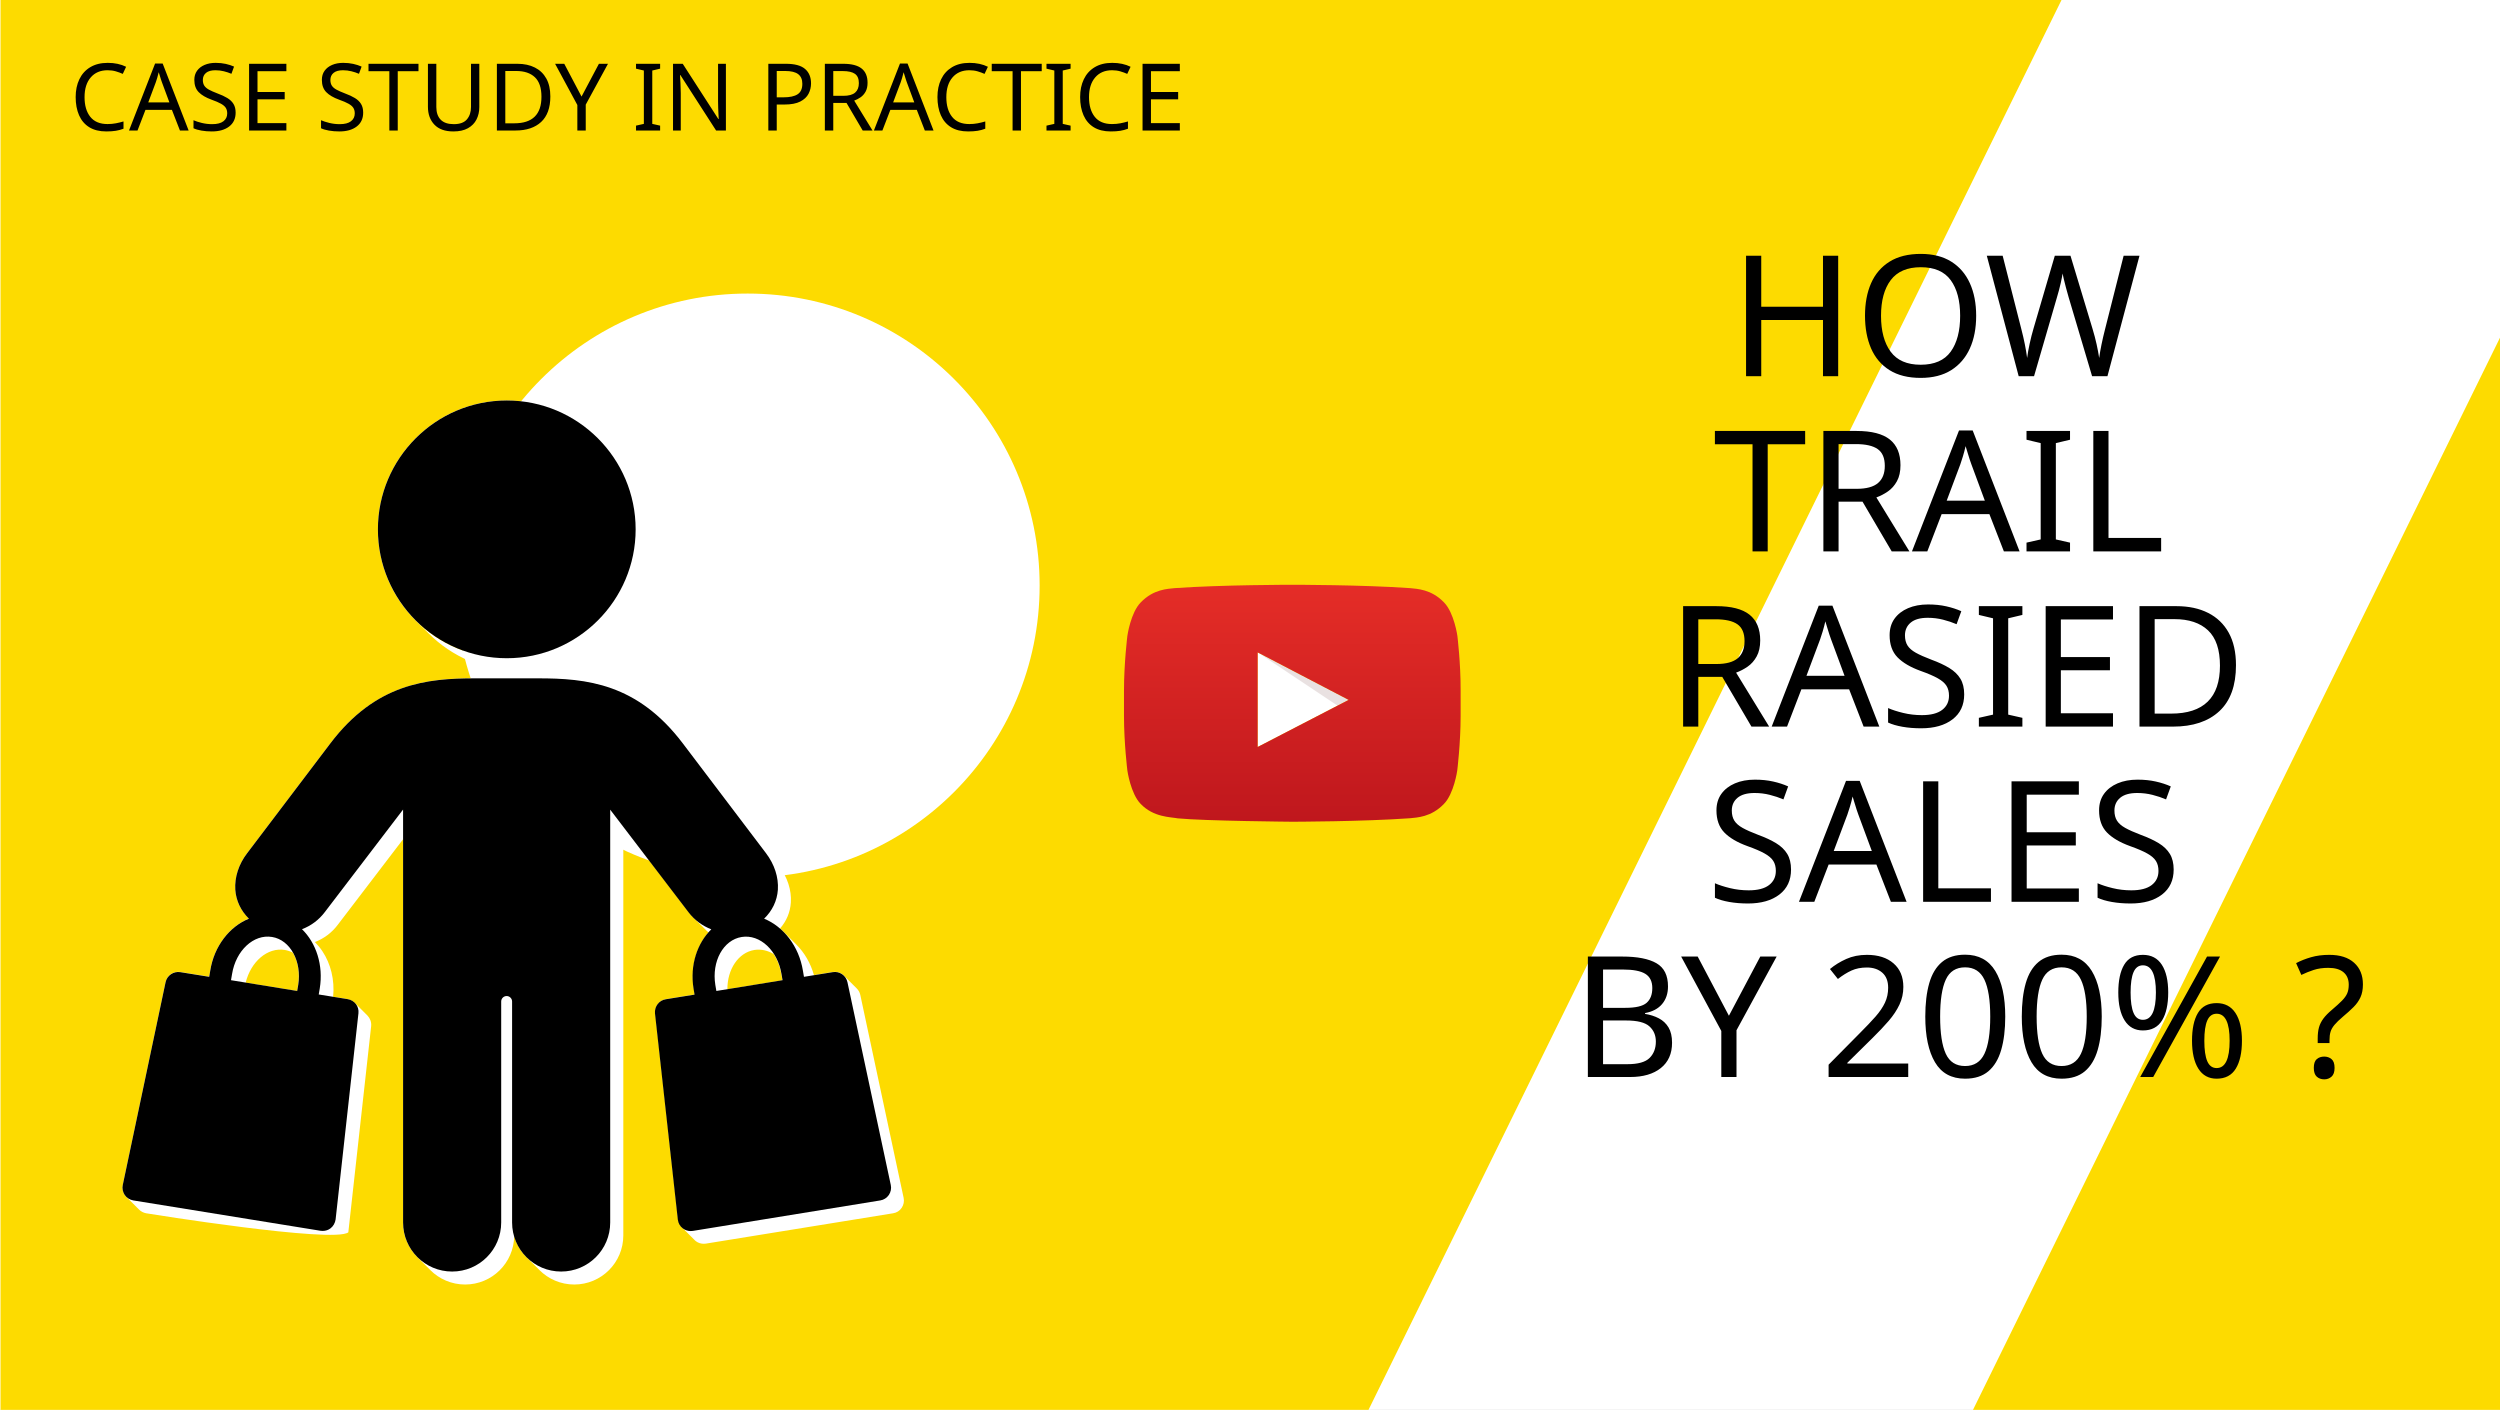
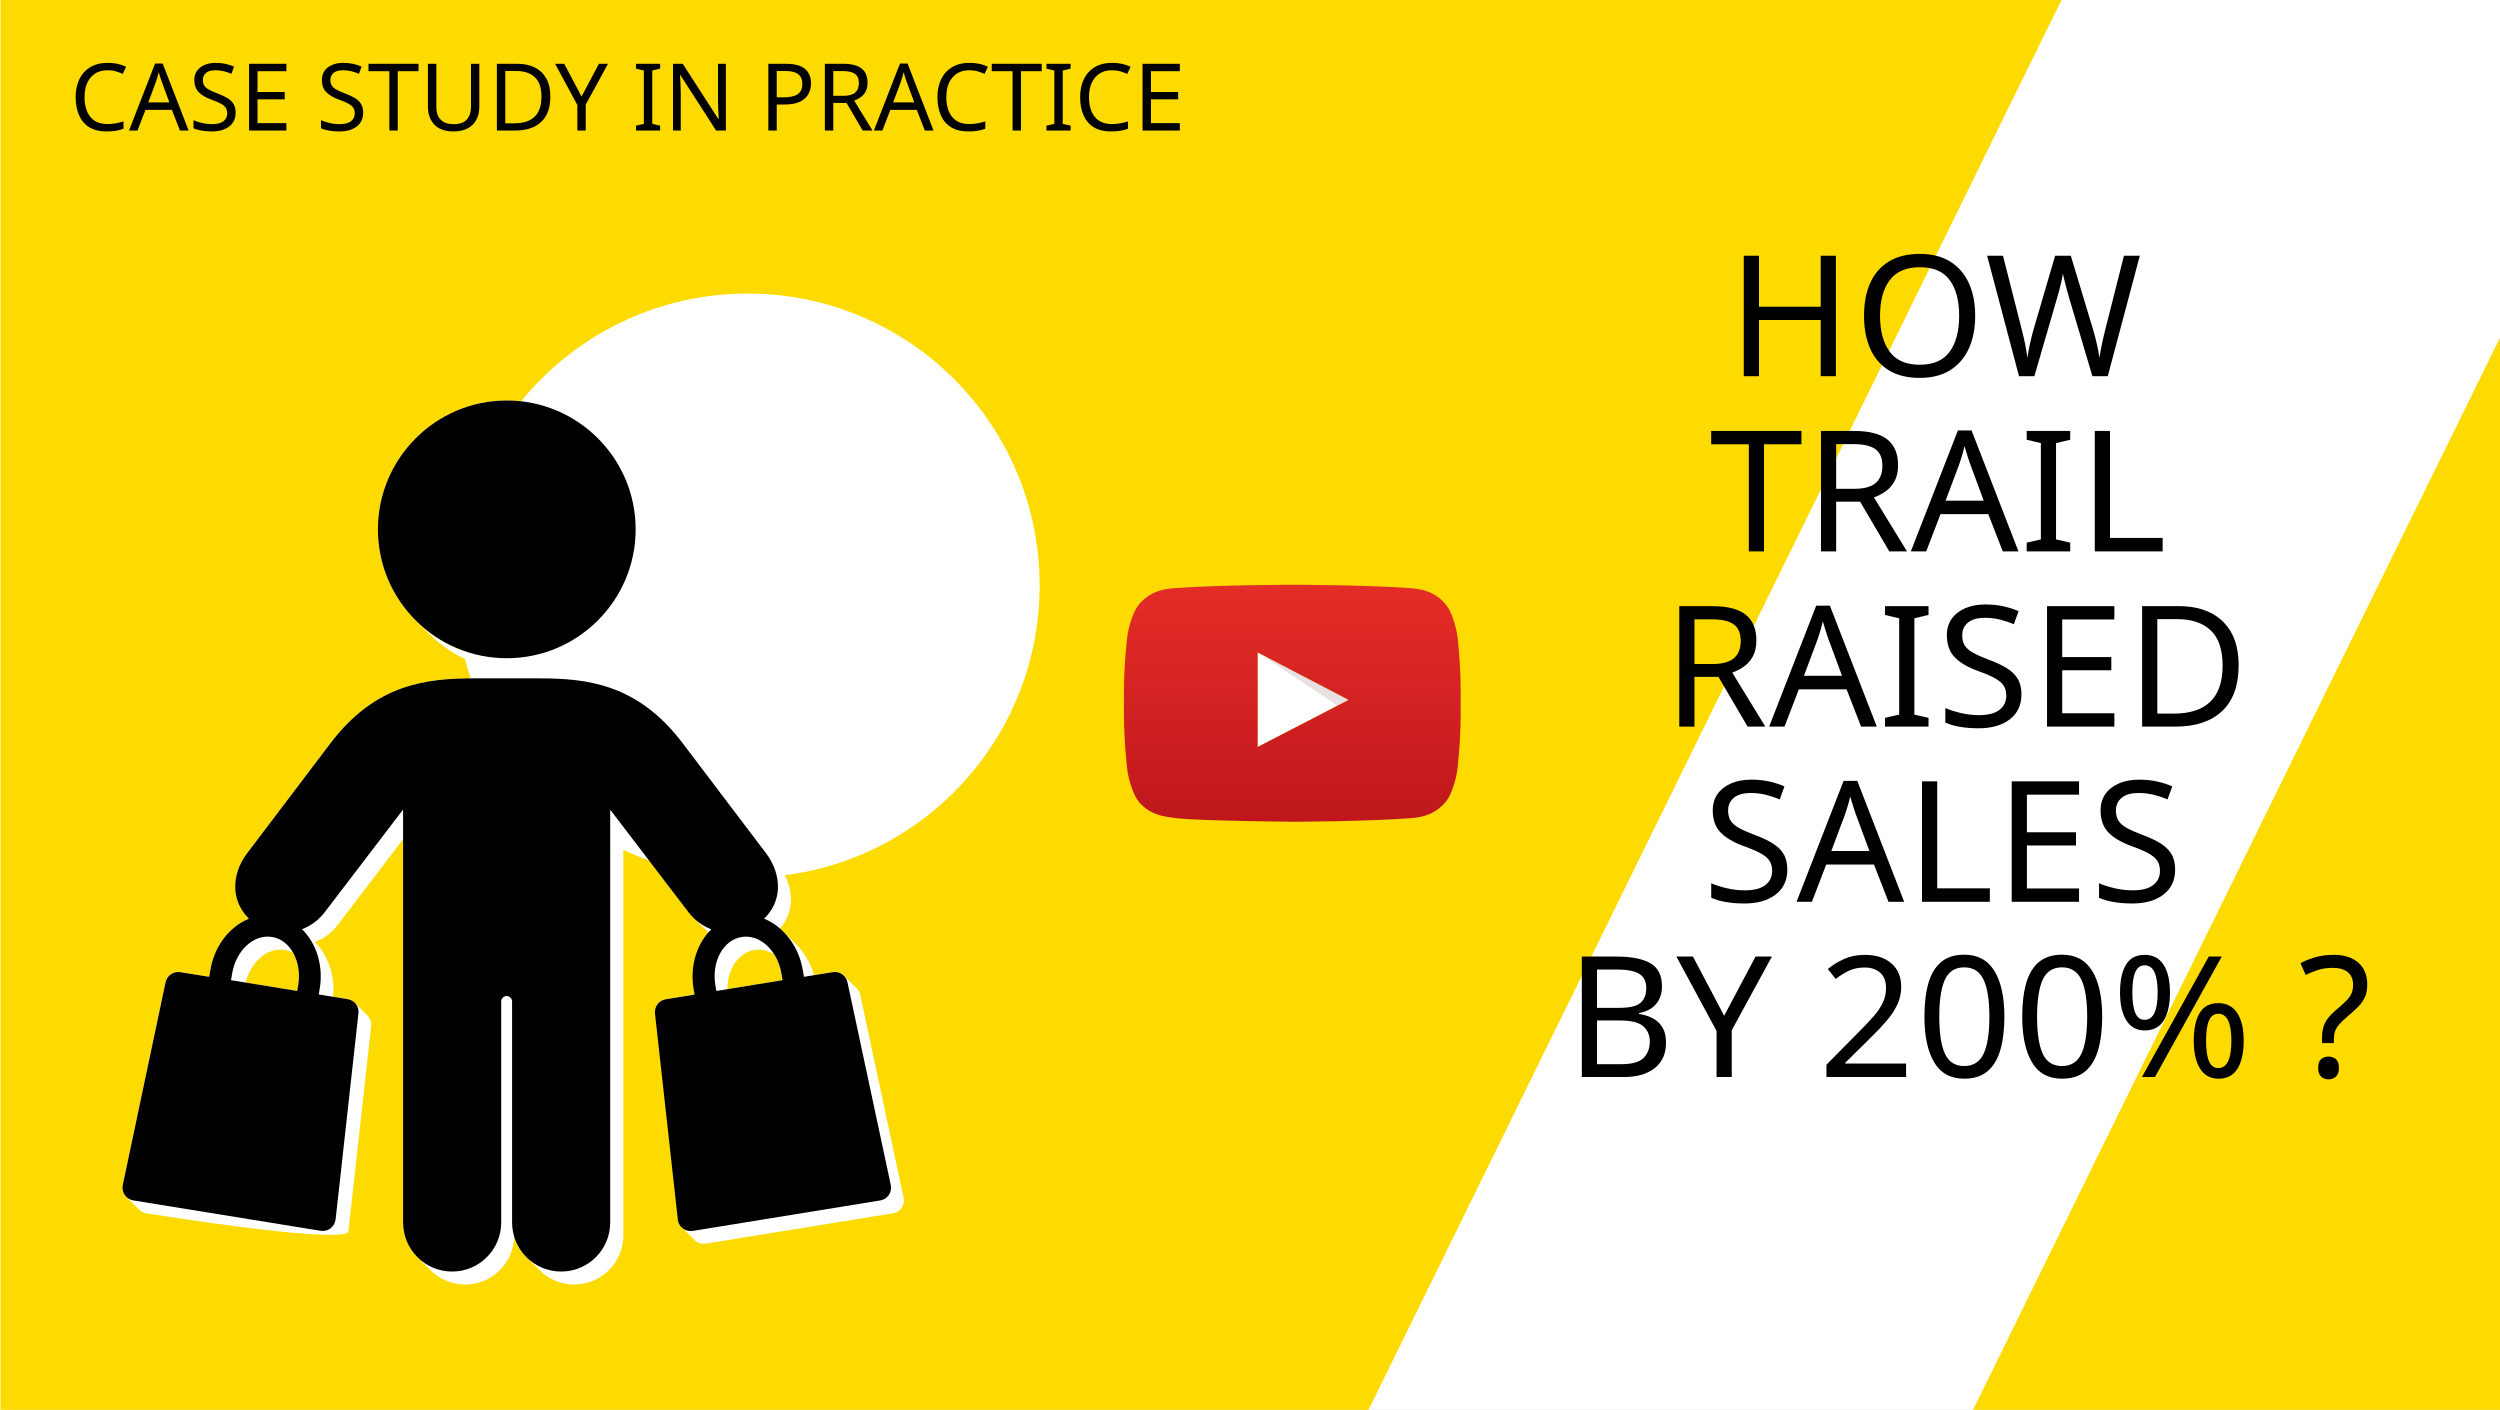
<svg xmlns="http://www.w3.org/2000/svg" version="1.1" id="Warstwa_1" x="0px" y="0px" viewBox="0 0 1926.4 1086" style="enable-background:new 0 0 1926.4 1086;" xml:space="preserve">
  <style type="text/css">
	.st0{fill:#FFFFFF;}
	.st1{fill:#FDDB00;}
	.st2{font-family:'Lato-Bold';}
	.st3{font-size:130px;}
- 	.st4{opacity:0.12;fill:#420000;enable-background:new    ;}
- 	.st5{fill:url(#XMLID_11_);}
- 	.st6{font-size:72px;}
+ 	.st4{letter-spacing:1;}
+ 	.st5{opacity:0.12;fill:#420000;enable-background:new    ;}
+ 	.st6{fill:url(#XMLID_11_);}
+ 	.st7{font-size:72px;}
</style>
  <rect id="XMLID_2_" class="st0" width="1926.4" height="1086" />
  <g id="XMLID_8_">
    <polygon id="XMLID_9_" class="st1" points="1588.8,-0.6 0.4,-0.6 0.4,1086.4 1054.5,1086.4  " />
    <polygon id="XMLID_10_" class="st1" points="1520.3,1086.4 1926.4,1086.4 1926.4,260.2  " />
  </g>
-   <text id="XMLID_16_" transform="matrix(1 0 0 1 1332.833 289.8954)">
-     <tspan x="0" y="0" class="st2 st3">HOW </tspan>
-     <tspan x="-12.7" y="135" class="st2 st3">TRAIL </tspan>
-     <tspan x="-48.5" y="270" class="st2 st3">RASIED</tspan>
-     <tspan x="-18" y="405" class="st2 st3">SALES </tspan>
-     <tspan x="-121.9" y="540" class="st2 st3">BY 200% ?</tspan>
+   <text id="XMLID_16_" transform="matrix(1 0 0 1 1331.078 289.8954)">
+     <tspan x="0" y="0" class="st2 st3 st4">HOW </tspan>
+     <tspan x="-13.8" y="135" class="st2 st3 st4">TRAIL </tspan>
+     <tspan x="-49.7" y="270" class="st2 st3 st4">RAISED</tspan>
+     <tspan x="-19.1" y="405" class="st2 st3 st4">SALES </tspan>
+     <tspan x="-124.8" y="540" class="st2 st3 st4">BY 200% ?</tspan>
  </text>
  <circle id="XMLID_35_" class="st0" cx="576.1" cy="451.2" r="225" />
  <path id="XMLID_32_" class="st0" d="M390.5,507.2c-24.9,0-47.7-9.2-65.1-24.3c-1.1-1.3-2.2-2.6-3.3-4L390.5,507.2z M400.4,517.1  c54.9,0,99.3-44.5,99.3-99.3c0-27.4-11.1-52.3-29.1-70.2l-9.8-9.8c0,0-0.1-0.1-0.1-0.1c-18-18-42.8-29.1-70.2-29.1  c-23.8,0-45.7,8.4-62.8,22.4c-22.3,18.2-36.5,45.9-36.5,76.9c0,27.4,11.1,52.3,29.1,70.2c0,0,0.1,0,0.1,0.1l0,0l9.8,9.8  C348.1,506,373,517.1,400.4,517.1z" />
  <path id="XMLID_28_" class="st0" d="M229,763.6l-39.7-6.4c4-16.2,16.8-27.4,30.2-25.2c2.2,0.4,4.3,1.1,6.2,2.1  c3.9,6.7,5.5,15.6,4,24.9L229,763.6z M602.9,755.4l-42.4,6.9c-0.1-15.3,8.4-28.3,20.8-30.3c5.2-0.8,10.4,0.4,14.9,3.2  c2.9,4.4,4.9,9.7,5.9,15.6L602.9,755.4z M688.2,934.9c2.7-0.4,5.1-1.9,6.6-4.2c1.5-2.2,2.1-5,1.5-7.7l-33.4-156.4  c-0.4-1.9-1.4-3.6-2.7-4.9l-9.9-9.9c-2.2-2.2-5.3-3.3-8.6-2.8l-14.5,2.4c-2.6-9.3-7.4-17.4-13.6-23.6l-9.9-9.9  c-0.9-0.9-1.7-1.7-2.6-2.5c4.9-5.6,7.8-12.4,8.3-19.9c0.6-9.6-2.6-19.5-9.1-28.1l-64.1-84.6c-4.5-5.9-9.1-11.2-13.7-15.8  c0,0-9.9-9.9-9.9-9.9c-31.5-31.5-65.5-34.4-98-34.4h-48.3c-29.3,0-59.9,2.4-88.7,25.9c-7.8,6.4-15.5,14.4-23.1,24.3l-64.1,84.6  c-6.5,8.5-9.7,18.5-9.1,28.1c0.5,8.4,4.2,15.9,10.1,21.8l0.4,0.4c-4,1.6-7.7,3.9-11.2,6.7c-9.4,7.7-16.4,19.4-18.6,33.4l-0.8,4.7  l-22.3-3.6c-2.9-0.5-5.7,0.4-7.9,2.1c-1.7,1.4-2.9,3.3-3.4,5.6L94.6,913.1c-0.6,2.6,0,5.4,1.5,7.7c0.3,0.5,0.7,1,1.2,1.4l9.9,9.9  c1.5,1.5,3.4,2.4,5.4,2.8c1.6,0.3,144.4,23.3,155.8,14.7L286,790.7c0.3-3.1-0.8-6-2.8-8.1l-9.9-9.9c-1.4-1.4-3.3-2.4-5.4-2.8  l-11.2-1.8c1.3-13.1-1.9-25.5-8.2-35c-1.6-2.5-3.5-4.7-5.5-6.8l-0.4-0.4c6.9-2.6,13-7.1,17.6-13.2l50.4-66V942  c0,7.7,2.3,14.9,6.3,20.9c1.4,2.1,3,4.1,4.8,5.9l9.9,9.9c6.8,6.8,16.3,11.1,26.8,11.1c20.7,0,37.5-16.6,37.8-37.2  c1.8,6.2,5.1,11.8,9.6,16.2l0,0l9.9,9.9c6.8,6.8,16.3,11.1,26.8,11.1c20.9,0,37.8-16.9,37.8-37.8V750.4c0-0.1,0-0.2,0-0.3l0-113.3  l50.4,66c1.1,1.5,2.3,2.8,3.5,4.1l9.9,9.9c0.6,0.6,1.2,1.2,1.8,1.7c-9.3,10.7-14,26.5-11.3,43.1l0.8,4.7l-22.2,3.6  c-1.8,0.3-3.4,1-4.7,2.1c-2.5,2.1-4,5.3-3.6,8.8l17.6,158.9c0.3,2.2,1.3,4.3,2.8,5.9l9.9,9.9c0.3,0.3,0.7,0.6,1,0.9  c1.7,1.3,3.9,2,6,2c0.5,0,1,0,1.6-0.1L688.2,934.9z" />
  <g id="XMLID_17_">
    <g id="XMLID_26_">
      <path id="XMLID_27_" d="M390.5,507.2c54.8,0,99.3-44.6,99.3-99.3c0-54.8-44.6-99.3-99.3-99.3c-54.8,0-99.3,44.6-99.3,99.3    C291.2,462.6,335.7,507.2,390.5,507.2z" />
    </g>
    <g id="XMLID_18_">
      <path id="XMLID_20_" d="M686.4,913.1L653,756.8c-1.1-5.1-6.1-8.6-11.3-7.7l-22.2,3.6l-0.8-4.7c-3.1-19-15-34-29.9-40.1    c6.2-6,10-13.7,10.6-22.3c0.6-9.6-2.6-19.5-9.1-28.1l-64.1-84.6c-35.1-46.4-74.4-50.2-111.7-50.2h-48.3    c-37.3,0-76.6,3.9-111.7,50.2l-64.1,84.6c-6.5,8.5-9.7,18.5-9.1,28.1c0.6,8.6,4.4,16.3,10.5,22.3c-14.8,6-26.8,21-29.8,40.1    l-0.8,4.7l-22.3-3.6c-5.1-0.8-10.2,2.5-11.3,7.7L94.6,913.1c-0.6,2.6,0,5.4,1.5,7.7c1.5,2.2,3.9,3.7,6.6,4.2l144.4,23.4    c0.5,0.1,1,0.1,1.6,0.1c2.2,0,4.3-0.7,6-2c2.1-1.6,3.5-4.1,3.9-6.8l17.6-158.9c0.6-5.3-3-10-8.3-10.9l-22.3-3.6l0.8-4.7    c2.9-17.9-2.8-35-13.7-45.6c6.9-2.6,13-7.1,17.6-13.2l60.3-79V942c0,20.9,16.9,37.8,37.8,37.8h0c20.9,0,37.8-16.9,37.8-37.8V771.7    c0-2.3,1.9-4.2,4.2-4.2c2.3,0,4.2,1.9,4.2,4.2V942c0,20.9,16.9,37.8,37.8,37.8c20.9,0,37.8-16.9,37.8-37.8V740.5    c0-0.1,0-0.2,0-0.3l0-116.3l60.3,79c4.7,6.2,10.9,10.6,17.6,13.2c-10.9,10.6-16.6,27.7-13.7,45.6l0.8,4.7l-22.2,3.6    c-5.2,0.8-8.8,5.6-8.3,10.9l17.6,158.9c0.3,2.7,1.7,5.2,3.9,6.8c1.7,1.3,3.9,2,6,2c0.5,0,1,0,1.6-0.1L678.3,925    c2.7-0.4,5.1-2,6.6-4.2C686.4,918.6,687,915.8,686.4,913.1z M229.8,758.9l-0.8,4.7l-51-8.3l0.8-4.7c2.9-18.1,16.6-31,30.9-28.6    C223.7,724.3,232.7,740.9,229.8,758.9z M552,763.6l-0.8-4.7c-2.9-18.1,6.1-34.6,20.3-36.9c14.2-2.3,27.8,10.6,30.7,28.6l0.8,4.7    L552,763.6z" />
    </g>
  </g>
  <path id="Triangle" class="st0" d="M969.1,575.6l70.1-36.3l-70.1-36.6V575.6z" />
-   <path id="The_Sharpness" class="st4" d="M969.1,502.7l61.5,41l8.6-4.5L969.1,502.7z" />
+   <path id="The_Sharpness" class="st5" d="M969.1,502.7l61.5,41l8.6-4.5L969.1,502.7z" />
  <g id="Lozenge">
    <g id="XMLID_3_">
      <linearGradient id="XMLID_11_" gradientUnits="userSpaceOnUse" x1="995.885" y1="809.666" x2="995.885" y2="992.166" gradientTransform="matrix(1 0 0 1 0 -359)">
        <stop offset="0" style="stop-color:#E52D27" />
        <stop offset="1" style="stop-color:#BF171D" />
      </linearGradient>
-       <path id="XMLID_4_" class="st5" d="M1123,490c0,0-2.5-17.9-10.3-25.8c-9.9-10.3-20.9-10.4-26-11c-36.3-2.6-90.8-2.6-90.8-2.6h-0.1    c0,0-54.5,0-90.8,2.6c-5.1,0.6-16.1,0.7-26,11c-7.8,7.9-10.3,25.8-10.3,25.8s-2.6,21-2.6,42v19.7c0,21,2.6,42,2.6,42    s2.5,17.9,10.3,25.8c9.9,10.3,22.8,10,28.6,11.1c20.8,2,88.2,2.6,88.2,2.6s54.5-0.1,90.8-2.7c5.1-0.6,16.1-0.7,26-11    c7.8-7.9,10.3-25.8,10.3-25.8s2.6-21,2.6-42V532C1125.6,511,1123,490,1123,490z M969.1,575.6v-72.9l70.1,36.6L969.1,575.6z" />
+       <path id="XMLID_4_" class="st6" d="M1123,490c0,0-2.5-17.9-10.3-25.8c-9.9-10.3-20.9-10.4-26-11c-36.3-2.6-90.8-2.6-90.8-2.6h-0.1    c0,0-54.5,0-90.8,2.6c-5.1,0.6-16.1,0.7-26,11c-7.8,7.9-10.3,25.8-10.3,25.8s-2.6,21-2.6,42v19.7c0,21,2.6,42,2.6,42    s2.5,17.9,10.3,25.8c9.9,10.3,22.8,10,28.6,11.1c20.8,2,88.2,2.6,88.2,2.6s54.5-0.1,90.8-2.7c5.1-0.6,16.1-0.7,26-11    c7.8-7.9,10.3-25.8,10.3-25.8s2.6-21,2.6-42V532C1125.6,511,1123,490,1123,490z M969.1,575.6v-72.9l70.1,36.6L969.1,575.6z" />
    </g>
  </g>
-   <text id="XMLID_1_" transform="matrix(1 0 0 1 53.913 100.5639)" class="st2 st6">CASE STUDY IN PRACTICE</text>
+   <text id="XMLID_1_" transform="matrix(1 0 0 1 53.913 100.5639)" class="st2 st7">CASE STUDY IN PRACTICE</text>
</svg>
